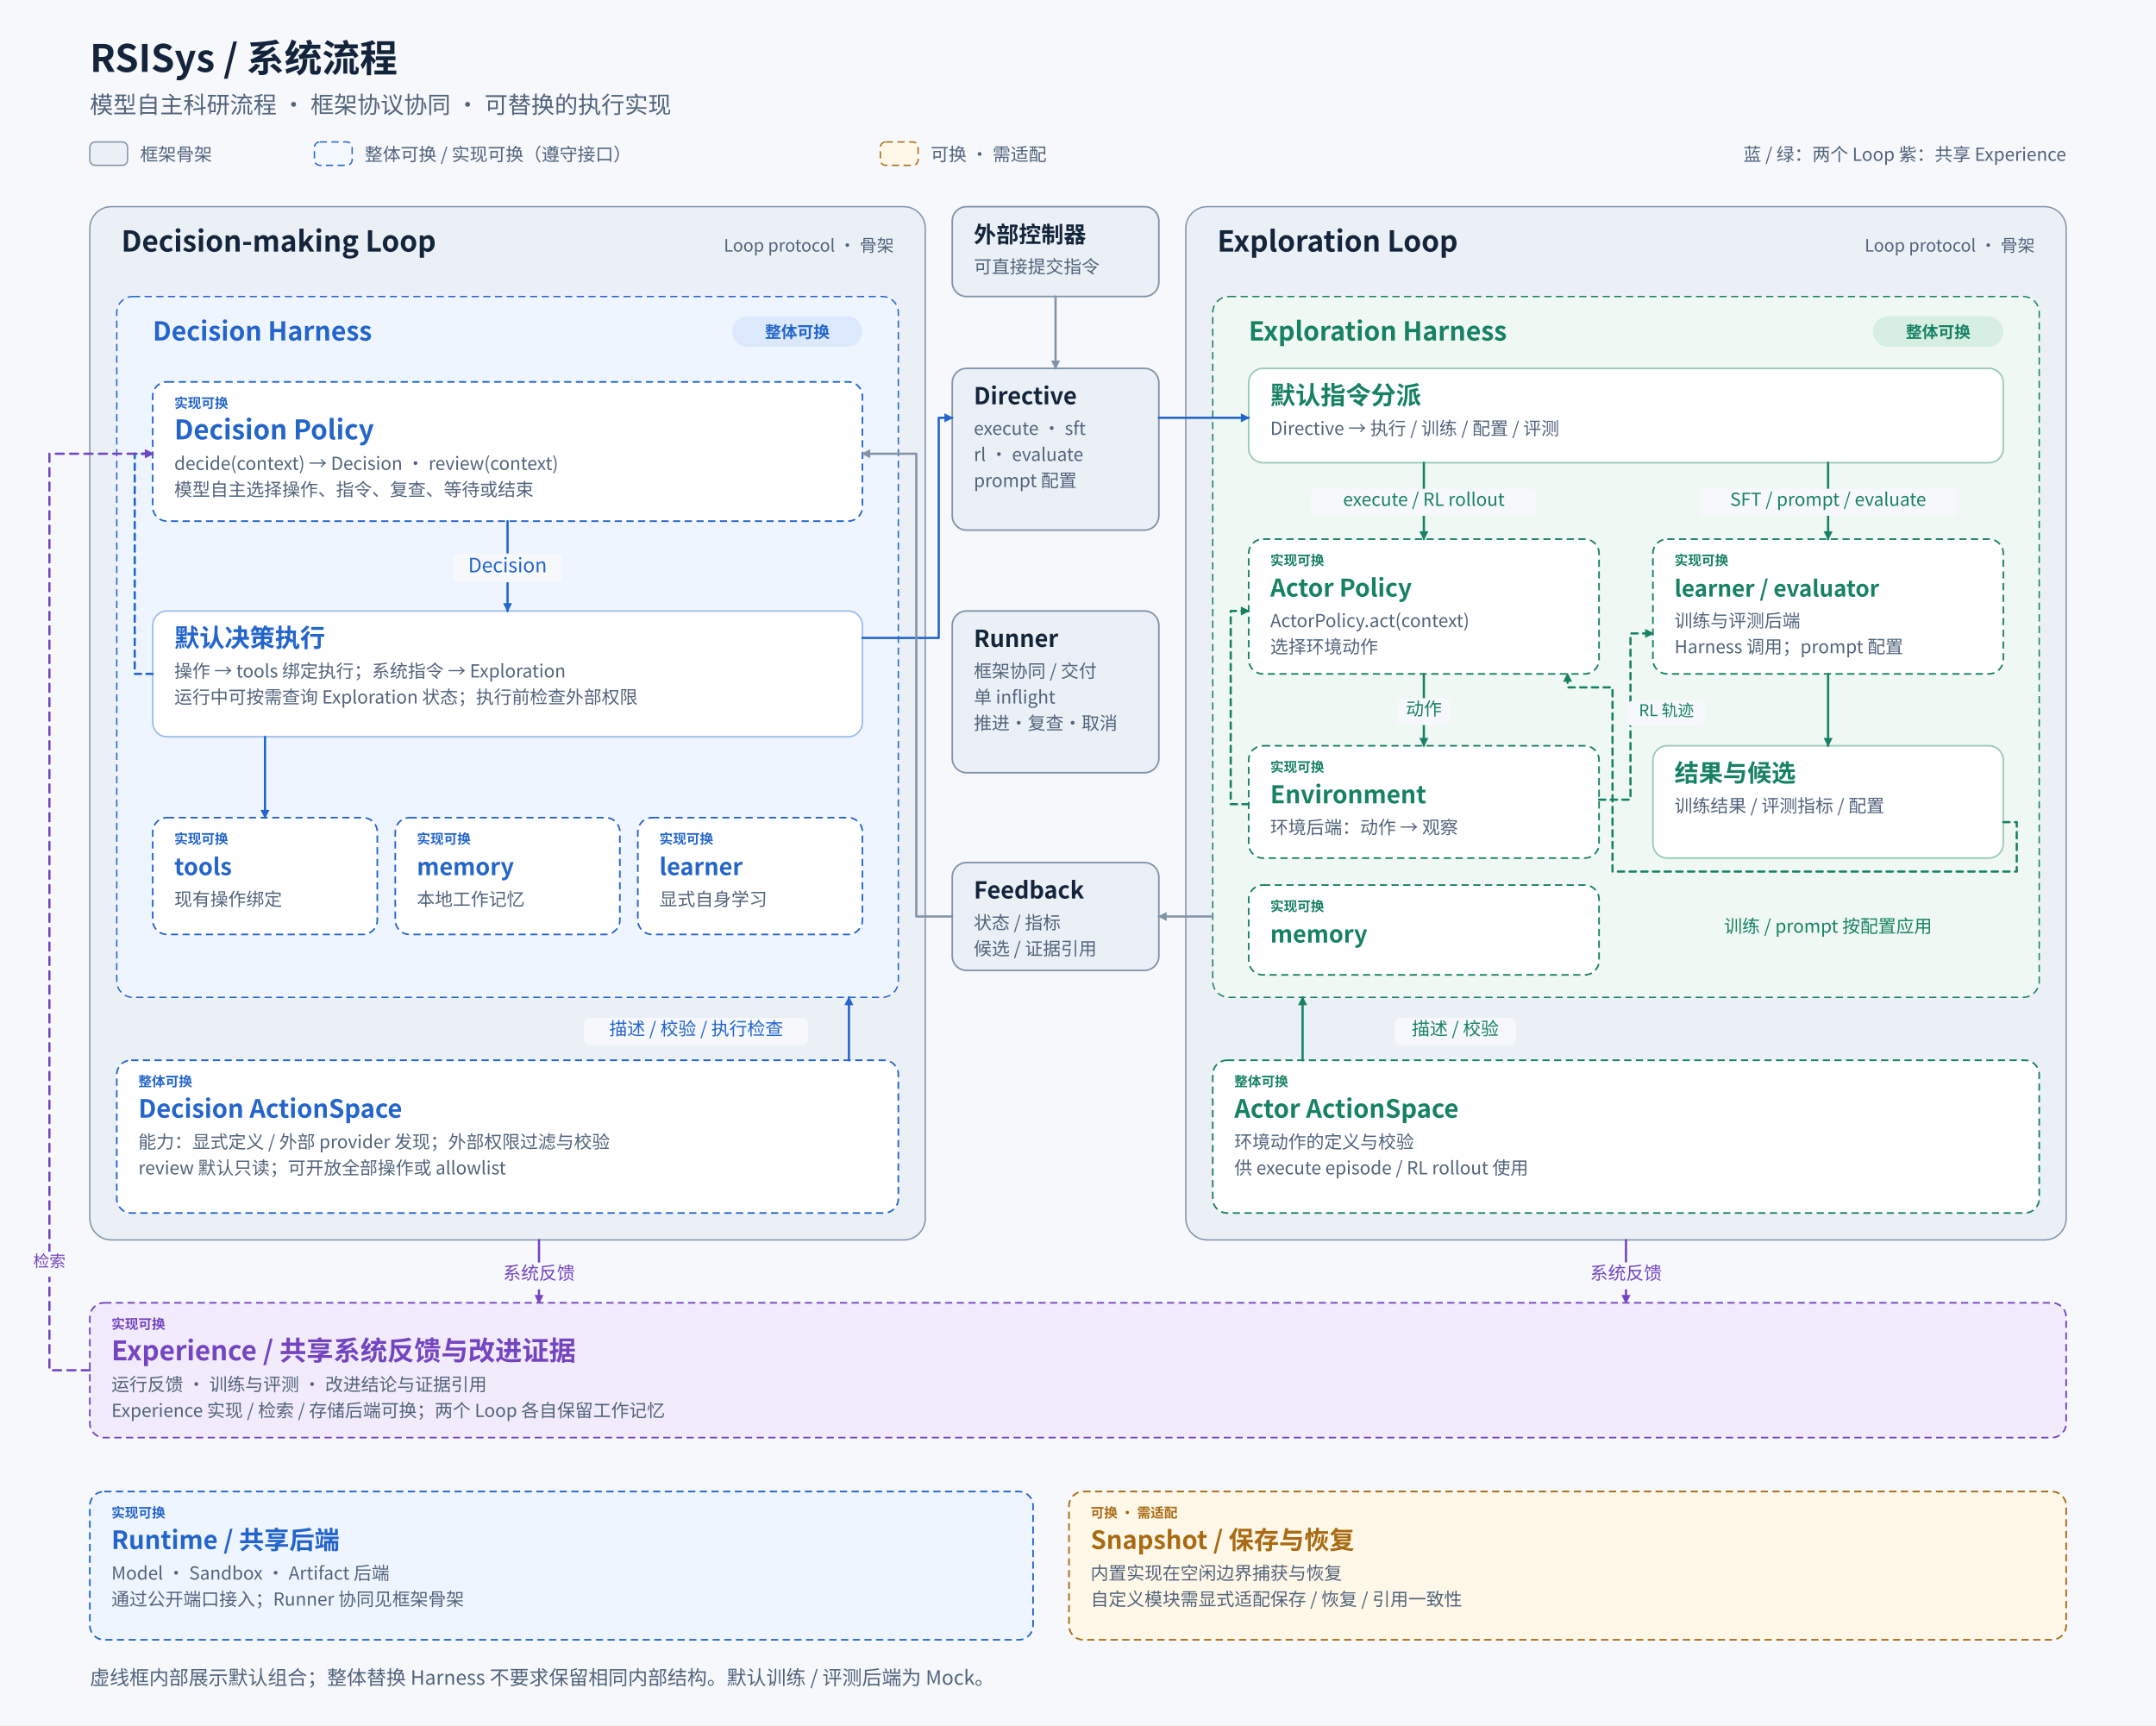
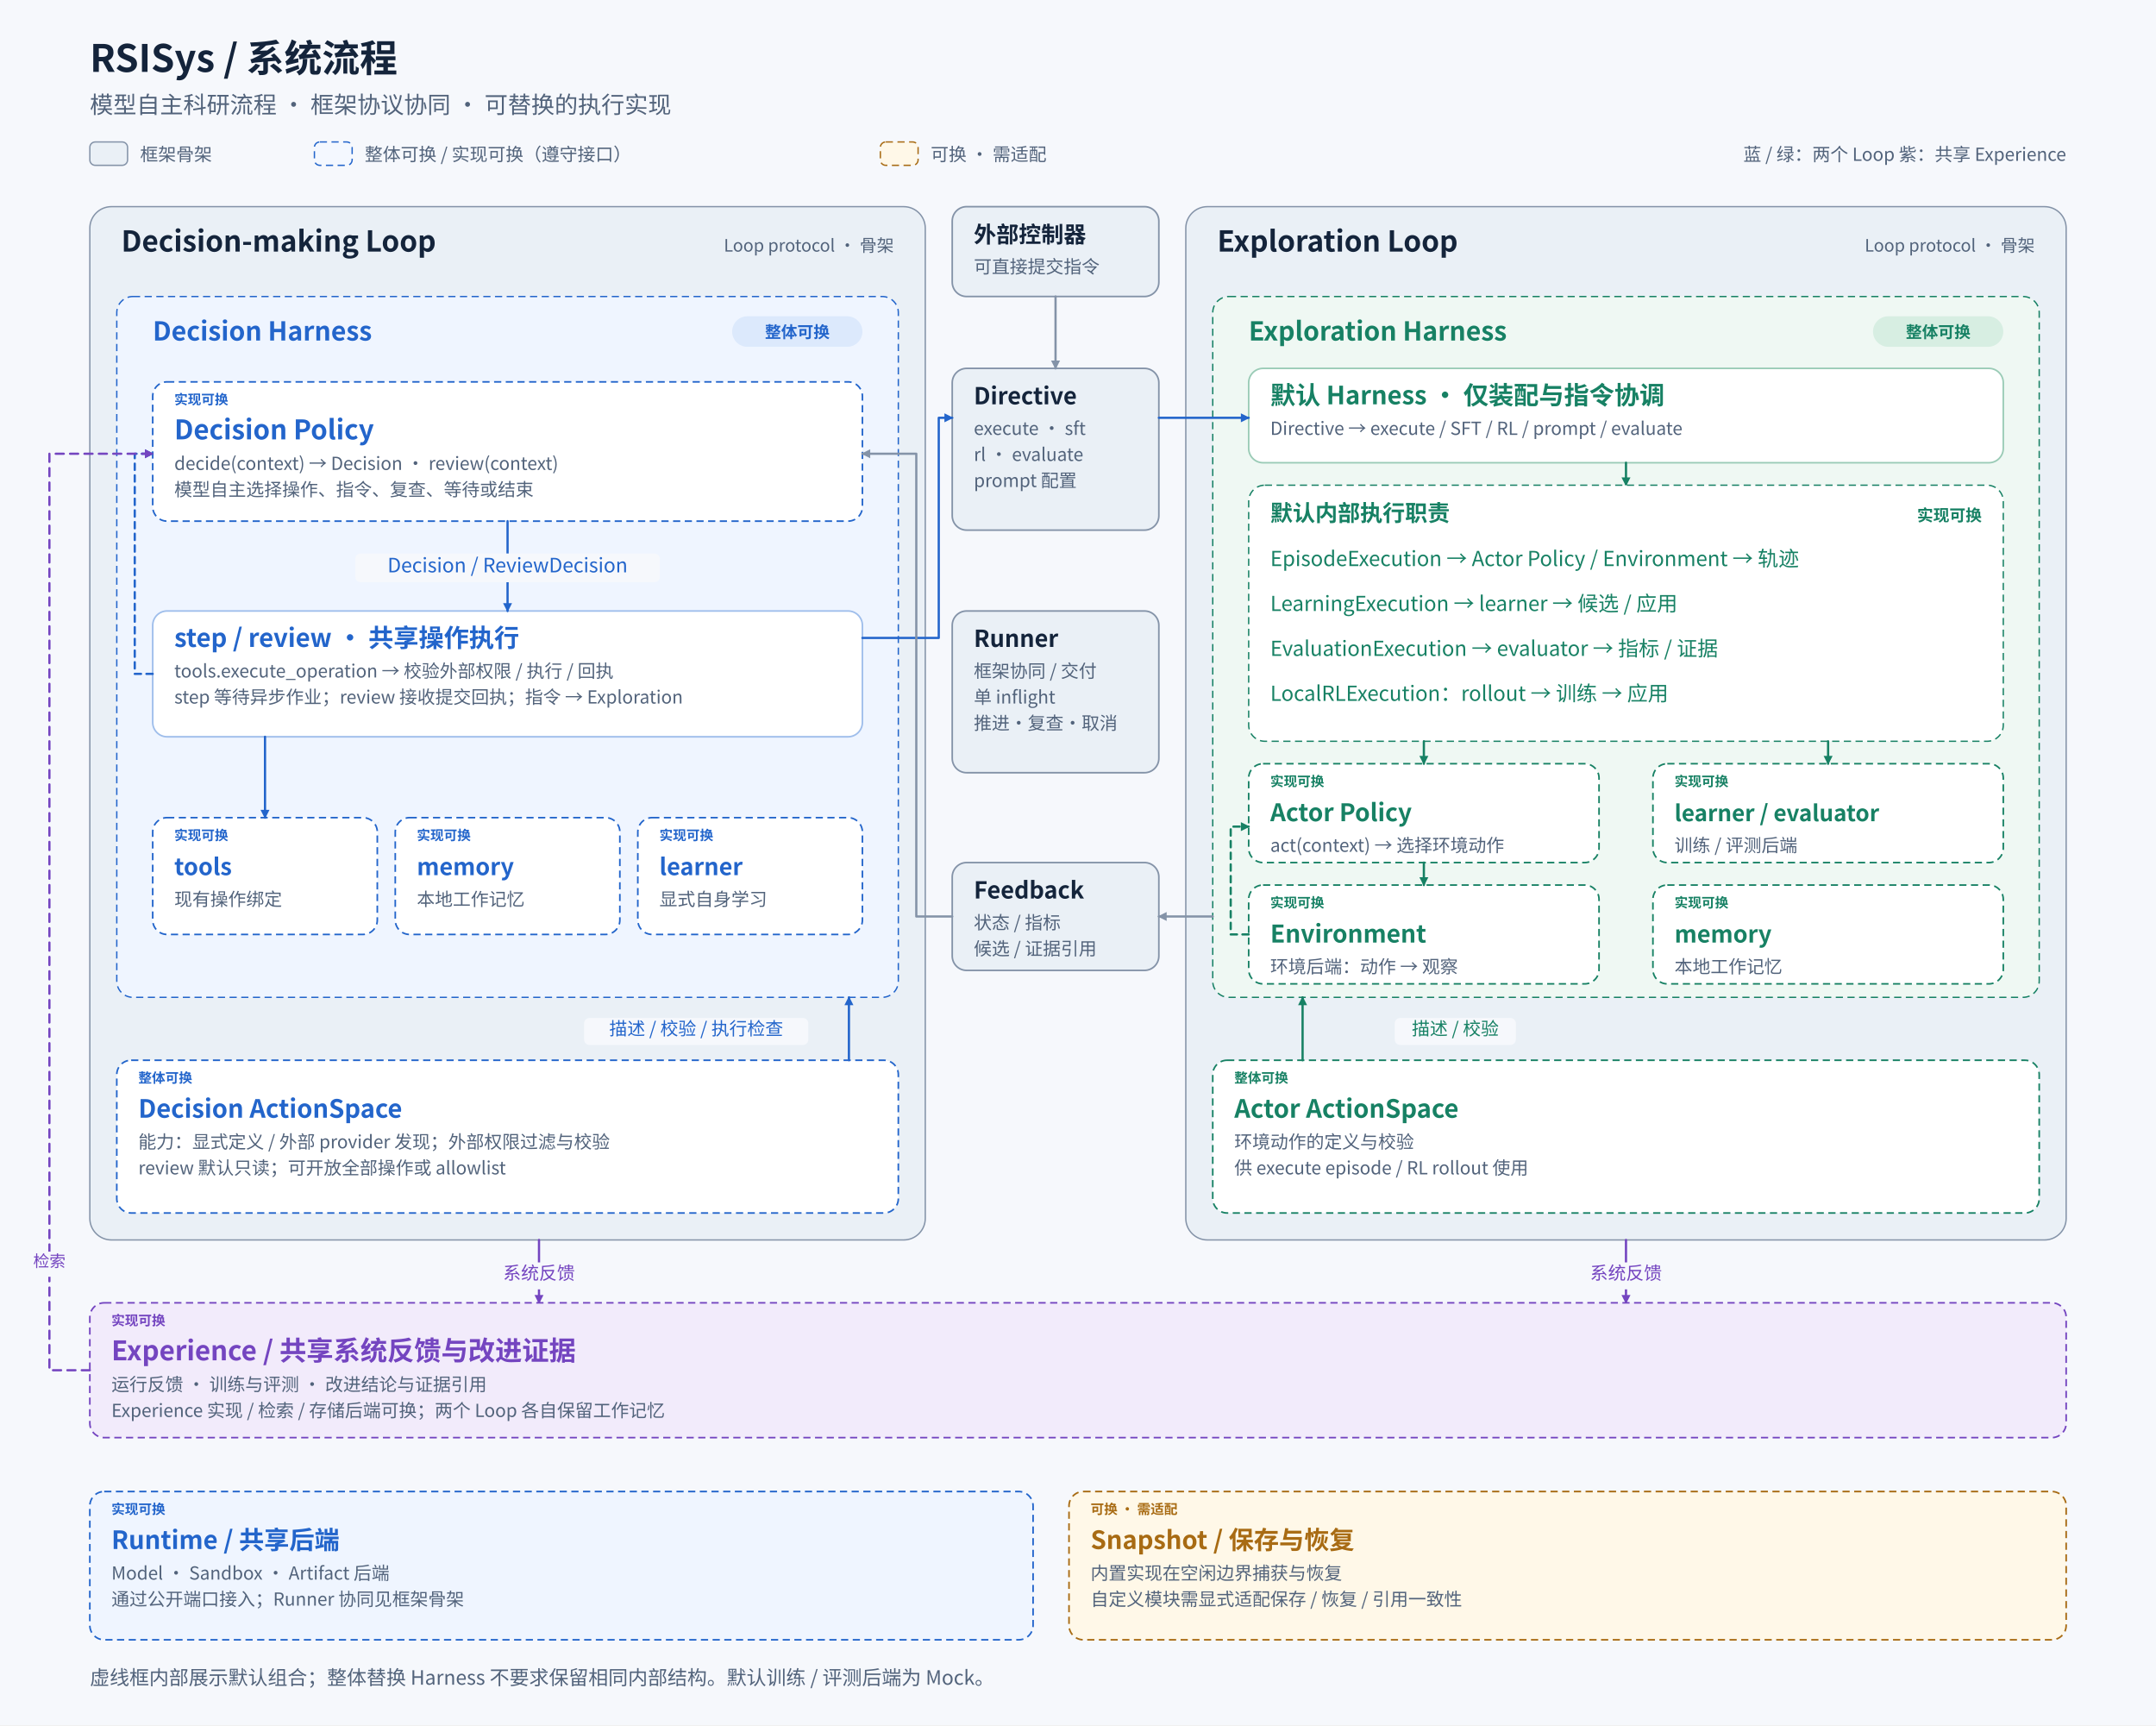
<svg xmlns="http://www.w3.org/2000/svg" width="2400" height="1920" viewBox="0 0 2400 1920" role="img" aria-labelledby="title desc">
  <defs>
    <marker id="arrow-gray" markerWidth="10" markerHeight="10" refX="8.7" refY="5" orient="auto" markerUnits="userSpaceOnUse">
      <path d="M 0 0 L 10 5 L 0 10 Z" fill="#8493A8" />
    </marker>
    <marker id="arrow-blue" markerWidth="10" markerHeight="10" refX="8.7" refY="5" orient="auto" markerUnits="userSpaceOnUse">
      <path d="M 0 0 L 10 5 L 0 10 Z" fill="#2365CB" />
    </marker>
    <marker id="arrow-green" markerWidth="10" markerHeight="10" refX="8.7" refY="5" orient="auto" markerUnits="userSpaceOnUse">
      <path d="M 0 0 L 10 5 L 0 10 Z" fill="#178164" />
    </marker>
    <marker id="arrow-purple" markerWidth="10" markerHeight="10" refX="8.7" refY="5" orient="auto" markerUnits="userSpaceOnUse">
      <path d="M 0 0 L 10 5 L 0 10 Z" fill="#7445C0" />
    </marker>
    <marker id="arrow-amber" markerWidth="10" markerHeight="10" refX="8.7" refY="5" orient="auto" markerUnits="userSpaceOnUse">
      <path d="M 0 0 L 10 5 L 0 10 Z" fill="#A86B13" />
    </marker>
  </defs>
  <rect width="2400" height="1920" fill="#F6F8FC" />
  <text x="100" y="80" font-family="'PingFang SC', 'Noto Sans CJK SC', 'Microsoft YaHei', sans-serif" font-size="42" font-weight="750" fill="#14243B" text-anchor="start">RSISys / 系统流程</text>
  <text x="100" y="126" font-family="'PingFang SC', 'Noto Sans CJK SC', 'Microsoft YaHei', sans-serif" font-size="26" font-weight="400" fill="#52637B" text-anchor="start">模型自主科研流程 · 框架协议协同 · 可替换的执行实现</text>
  <rect x="100" y="158" width="42" height="26" rx="6" fill="#EAF0F6" stroke="#8493A8" stroke-width="1.5" />
  <text x="156" y="179" font-family="'PingFang SC', 'Noto Sans CJK SC', 'Microsoft YaHei', sans-serif" font-size="20" font-weight="400" fill="#52637B" text-anchor="start">框架骨架</text>
  <rect x="350" y="158" width="42" height="26" rx="6" fill="#F4F8FF" stroke="#2365CB" stroke-width="1.5" stroke-dasharray="8 5" />
  <text x="406" y="179" font-family="'PingFang SC', 'Noto Sans CJK SC', 'Microsoft YaHei', sans-serif" font-size="20" font-weight="400" fill="#52637B" text-anchor="start">整体可换 / 实现可换（遵守接口）</text>
  <rect x="980" y="158" width="42" height="26" rx="6" fill="#FFF8E8" stroke="#A86B13" stroke-width="1.5" stroke-dasharray="8 5" />
  <text x="1036" y="179" font-family="'PingFang SC', 'Noto Sans CJK SC', 'Microsoft YaHei', sans-serif" font-size="20" font-weight="400" fill="#52637B" text-anchor="start">可换 · 需适配</text>
  <text x="2300" y="179" font-family="'PingFang SC', 'Noto Sans CJK SC', 'Microsoft YaHei', sans-serif" font-size="20" font-weight="400" fill="#52637B" text-anchor="end">蓝 / 绿：两个 Loop    紫：共享 Experience</text>
  <rect x="100" y="230" width="930" height="1150" rx="24" fill="#EAF0F6" stroke="#8493A8" stroke-width="1.5" />
  <text x="135" y="280" font-family="'PingFang SC', 'Noto Sans CJK SC', 'Microsoft YaHei', sans-serif" font-size="32" font-weight="700" fill="#14243B" text-anchor="start">Decision-making Loop</text>
  <text x="995" y="280" font-family="'PingFang SC', 'Noto Sans CJK SC', 'Microsoft YaHei', sans-serif" font-size="19" font-weight="400" fill="#52637B" text-anchor="end">Loop protocol · 骨架</text>
  <rect x="1320" y="230" width="980" height="1150" rx="24" fill="#EAF0F6" stroke="#8493A8" stroke-width="1.5" />
  <text x="1355" y="280" font-family="'PingFang SC', 'Noto Sans CJK SC', 'Microsoft YaHei', sans-serif" font-size="32" font-weight="700" fill="#14243B" text-anchor="start">Exploration Loop</text>
  <text x="2265" y="280" font-family="'PingFang SC', 'Noto Sans CJK SC', 'Microsoft YaHei', sans-serif" font-size="19" font-weight="400" fill="#52637B" text-anchor="end">Loop protocol · 骨架</text>
  <g id="decision-harness">
    <rect x="130" y="330" width="870" height="780" rx="18" fill="#EFF5FF" stroke="#2365CB" stroke-width="1.5" stroke-dasharray="8 5" />
    <text x="170" y="379" font-family="'PingFang SC', 'Noto Sans CJK SC', 'Microsoft YaHei', sans-serif" font-size="29" font-weight="650" fill="#2365CB" text-anchor="start">Decision Harness</text>
    <rect x="815" y="352" width="145" height="34" rx="17" fill="#DCE9FC" stroke="none" stroke-width="0" />
    <text x="887.5" y="376" font-family="'PingFang SC', 'Noto Sans CJK SC', 'Microsoft YaHei', sans-serif" font-size="18" font-weight="600" fill="#2365CB" text-anchor="middle">整体可换</text>
    <g id="decision-policy">
      <rect x="170" y="425" width="790" height="155" rx="16" fill="#FFFFFF" stroke="#2365CB" stroke-width="1.8" stroke-dasharray="8 5" />
-       <text x="194" y="454" font-family="'PingFang SC', 'Noto Sans CJK SC', 'Microsoft YaHei', sans-serif" font-size="15" font-weight="700" fill="#2365CB" text-anchor="start">实现可换</text>
+       <text x="194" y="450" font-family="'PingFang SC', 'Noto Sans CJK SC', 'Microsoft YaHei', sans-serif" font-size="15" font-weight="700" fill="#2365CB" text-anchor="start">实现可换</text>
      <text x="194" y="489" font-family="'PingFang SC', 'Noto Sans CJK SC', 'Microsoft YaHei', sans-serif" font-size="30" font-weight="650" fill="#2365CB" text-anchor="start">Decision Policy</text>
      <text x="194" y="523" font-family="'PingFang SC', 'Noto Sans CJK SC', 'Microsoft YaHei', sans-serif" font-size="20" font-weight="400" fill="#52637B" text-anchor="start">decide(context) → Decision · review(context)</text>
      <text x="194" y="552" font-family="'PingFang SC', 'Noto Sans CJK SC', 'Microsoft YaHei', sans-serif" font-size="20" font-weight="400" fill="#52637B" text-anchor="start">模型自主选择操作、指令、复查、等待或结束</text>
    </g>
    <g id="decision-execution">
      <rect x="170" y="680" width="790" height="140" rx="16" fill="#FFFFFF" stroke="#9FBEEB" stroke-width="1.8" />
-       <text x="194" y="720" font-family="'PingFang SC', 'Noto Sans CJK SC', 'Microsoft YaHei', sans-serif" font-size="28" font-weight="650" fill="#2365CB" text-anchor="start">默认决策执行</text>
-       <text x="194" y="754" font-family="'PingFang SC', 'Noto Sans CJK SC', 'Microsoft YaHei', sans-serif" font-size="20" font-weight="400" fill="#52637B" text-anchor="start">操作 → tools 绑定执行；系统指令 → Exploration</text>
-       <text x="194" y="783" font-family="'PingFang SC', 'Noto Sans CJK SC', 'Microsoft YaHei', sans-serif" font-size="20" font-weight="400" fill="#52637B" text-anchor="start">运行中可按需查询 Exploration 状态；执行前检查外部权限</text>
+       <text x="194" y="720" font-family="'PingFang SC', 'Noto Sans CJK SC', 'Microsoft YaHei', sans-serif" font-size="28" font-weight="650" fill="#2365CB" text-anchor="start">step / review · 共享操作执行</text>
+       <text x="194" y="754" font-family="'PingFang SC', 'Noto Sans CJK SC', 'Microsoft YaHei', sans-serif" font-size="20" font-weight="400" fill="#52637B" text-anchor="start">tools.execute_operation → 校验外部权限 / 执行 / 回执</text>
+       <text x="194" y="783" font-family="'PingFang SC', 'Noto Sans CJK SC', 'Microsoft YaHei', sans-serif" font-size="20" font-weight="400" fill="#52637B" text-anchor="start">step 等待异步作业；review 接收提交回执；指令 → Exploration</text>
    </g>
    <path d="M 565 580 V 680" fill="none" stroke="#2365CB" stroke-width="2.5" stroke-linejoin="round" stroke-linecap="round" marker-end="url(#arrow-blue)" />
-     <rect x="503.96" y="616" width="122.08" height="32" rx="6" fill="#F6F8FC" stroke="none" stroke-width="0" />
-     <text x="565" y="637" font-family="'PingFang SC', 'Noto Sans CJK SC', 'Microsoft YaHei', sans-serif" font-size="22" font-weight="400" fill="#2365CB" text-anchor="middle">Decision</text>
+     <rect x="395.5" y="616" width="339.0" height="32" rx="6" fill="#F6F8FC" stroke="none" stroke-width="0" />
+     <text x="565" y="637" font-family="'PingFang SC', 'Noto Sans CJK SC', 'Microsoft YaHei', sans-serif" font-size="22" font-weight="400" fill="#2365CB" text-anchor="middle">Decision / ReviewDecision</text>
    <path d="M 170 750 H 150 V 505 H 170" fill="none" stroke="#2365CB" stroke-width="2.5" stroke-linejoin="round" stroke-linecap="round" marker-end="url(#arrow-blue)" stroke-dasharray="7 6" />
    <g id="decision-tools">
      <rect x="170" y="910" width="250" height="130" rx="16" fill="#FFFFFF" stroke="#2365CB" stroke-width="1.8" stroke-dasharray="8 5" />
-       <text x="194" y="939" font-family="'PingFang SC', 'Noto Sans CJK SC', 'Microsoft YaHei', sans-serif" font-size="15" font-weight="700" fill="#2365CB" text-anchor="start">实现可换</text>
+       <text x="194" y="935" font-family="'PingFang SC', 'Noto Sans CJK SC', 'Microsoft YaHei', sans-serif" font-size="15" font-weight="700" fill="#2365CB" text-anchor="start">实现可换</text>
      <text x="194" y="974" font-family="'PingFang SC', 'Noto Sans CJK SC', 'Microsoft YaHei', sans-serif" font-size="26" font-weight="650" fill="#2365CB" text-anchor="start">tools</text>
      <text x="194" y="1008" font-family="'PingFang SC', 'Noto Sans CJK SC', 'Microsoft YaHei', sans-serif" font-size="20" font-weight="400" fill="#52637B" text-anchor="start">现有操作绑定</text>
    </g>
    <g id="decision-memory">
      <rect x="440" y="910" width="250" height="130" rx="16" fill="#FFFFFF" stroke="#2365CB" stroke-width="1.8" stroke-dasharray="8 5" />
-       <text x="464" y="939" font-family="'PingFang SC', 'Noto Sans CJK SC', 'Microsoft YaHei', sans-serif" font-size="15" font-weight="700" fill="#2365CB" text-anchor="start">实现可换</text>
+       <text x="464" y="935" font-family="'PingFang SC', 'Noto Sans CJK SC', 'Microsoft YaHei', sans-serif" font-size="15" font-weight="700" fill="#2365CB" text-anchor="start">实现可换</text>
      <text x="464" y="974" font-family="'PingFang SC', 'Noto Sans CJK SC', 'Microsoft YaHei', sans-serif" font-size="26" font-weight="650" fill="#2365CB" text-anchor="start">memory</text>
      <text x="464" y="1008" font-family="'PingFang SC', 'Noto Sans CJK SC', 'Microsoft YaHei', sans-serif" font-size="20" font-weight="400" fill="#52637B" text-anchor="start">本地工作记忆</text>
    </g>
    <g id="decision-learner">
      <rect x="710" y="910" width="250" height="130" rx="16" fill="#FFFFFF" stroke="#2365CB" stroke-width="1.8" stroke-dasharray="8 5" />
-       <text x="734" y="939" font-family="'PingFang SC', 'Noto Sans CJK SC', 'Microsoft YaHei', sans-serif" font-size="15" font-weight="700" fill="#2365CB" text-anchor="start">实现可换</text>
+       <text x="734" y="935" font-family="'PingFang SC', 'Noto Sans CJK SC', 'Microsoft YaHei', sans-serif" font-size="15" font-weight="700" fill="#2365CB" text-anchor="start">实现可换</text>
      <text x="734" y="974" font-family="'PingFang SC', 'Noto Sans CJK SC', 'Microsoft YaHei', sans-serif" font-size="26" font-weight="650" fill="#2365CB" text-anchor="start">learner</text>
      <text x="734" y="1008" font-family="'PingFang SC', 'Noto Sans CJK SC', 'Microsoft YaHei', sans-serif" font-size="20" font-weight="400" fill="#52637B" text-anchor="start">显式自身学习</text>
    </g>
    <path d="M 295 820 V 910" fill="none" stroke="#2365CB" stroke-width="2.5" stroke-linejoin="round" stroke-linecap="round" marker-end="url(#arrow-blue)" />
  </g>
  <g id="decision-action-space">
    <rect x="130" y="1180" width="870" height="170" rx="16" fill="#FFFFFF" stroke="#2365CB" stroke-width="1.8" stroke-dasharray="8 5" />
-     <text x="154" y="1209" font-family="'PingFang SC', 'Noto Sans CJK SC', 'Microsoft YaHei', sans-serif" font-size="15" font-weight="700" fill="#2365CB" text-anchor="start">整体可换</text>
+     <text x="154" y="1205" font-family="'PingFang SC', 'Noto Sans CJK SC', 'Microsoft YaHei', sans-serif" font-size="15" font-weight="700" fill="#2365CB" text-anchor="start">整体可换</text>
    <text x="154" y="1244" font-family="'PingFang SC', 'Noto Sans CJK SC', 'Microsoft YaHei', sans-serif" font-size="28" font-weight="650" fill="#2365CB" text-anchor="start">Decision ActionSpace</text>
    <text x="154" y="1278" font-family="'PingFang SC', 'Noto Sans CJK SC', 'Microsoft YaHei', sans-serif" font-size="20" font-weight="400" fill="#52637B" text-anchor="start">能力：显式定义 / 外部 provider 发现；外部权限过滤与校验</text>
    <text x="154" y="1307" font-family="'PingFang SC', 'Noto Sans CJK SC', 'Microsoft YaHei', sans-serif" font-size="20" font-weight="400" fill="#52637B" text-anchor="start">review 默认只读；可开放全部操作或 allowlist</text>
  </g>
  <path d="M 945 1180 V 1110" fill="none" stroke="#2365CB" stroke-width="2.5" stroke-linejoin="round" stroke-linecap="round" marker-end="url(#arrow-blue)" />
  <rect x="650.2" y="1133" width="249.6" height="30" rx="6" fill="#F6F8FC" stroke="none" stroke-width="0" />
  <text x="775" y="1152" font-family="'PingFang SC', 'Noto Sans CJK SC', 'Microsoft YaHei', sans-serif" font-size="20" font-weight="400" fill="#2365CB" text-anchor="middle">描述 / 校验 / 执行检查</text>
  <g id="exploration-harness">
    <rect x="1350" y="330" width="920" height="780" rx="18" fill="#EFF8F3" stroke="#178164" stroke-width="1.5" stroke-dasharray="8 5" />
    <text x="1390" y="379" font-family="'PingFang SC', 'Noto Sans CJK SC', 'Microsoft YaHei', sans-serif" font-size="29" font-weight="650" fill="#178164" text-anchor="start">Exploration Harness</text>
    <rect x="2085" y="352" width="145" height="34" rx="17" fill="#D7EEE2" stroke="none" stroke-width="0" />
    <text x="2157.5" y="376" font-family="'PingFang SC', 'Noto Sans CJK SC', 'Microsoft YaHei', sans-serif" font-size="18" font-weight="600" fill="#178164" text-anchor="middle">整体可换</text>
    <g id="directive-dispatch">
      <rect x="1390" y="410" width="840" height="105" rx="16" fill="#FFFFFF" stroke="#9ACBB6" stroke-width="1.8" />
-       <text x="1414" y="450" font-family="'PingFang SC', 'Noto Sans CJK SC', 'Microsoft YaHei', sans-serif" font-size="28" font-weight="650" fill="#178164" text-anchor="start">默认指令分派</text>
-       <text x="1414" y="484" font-family="'PingFang SC', 'Noto Sans CJK SC', 'Microsoft YaHei', sans-serif" font-size="20" font-weight="400" fill="#52637B" text-anchor="start">Directive → 执行 / 训练 / 配置 / 评测</text>
+       <text x="1414" y="450" font-family="'PingFang SC', 'Noto Sans CJK SC', 'Microsoft YaHei', sans-serif" font-size="28" font-weight="650" fill="#178164" text-anchor="start">默认 Harness · 仅装配与指令协调</text>
+       <text x="1414" y="484" font-family="'PingFang SC', 'Noto Sans CJK SC', 'Microsoft YaHei', sans-serif" font-size="20" font-weight="400" fill="#52637B" text-anchor="start">Directive → execute / SFT / RL / prompt / evaluate</text>
+     </g>
+     <path d="M 1810 515 V 540" fill="none" stroke="#178164" stroke-width="2.5" stroke-linejoin="round" stroke-linecap="round" marker-end="url(#arrow-green)" />
+     <g id="exploration-execution">
+       <rect x="1390" y="540" width="840" height="285" rx="18" fill="#FFFFFF" stroke="#178164" stroke-width="1.5" stroke-dasharray="8 5" />
+       <text x="1414" y="580" font-family="'PingFang SC', 'Noto Sans CJK SC', 'Microsoft YaHei', sans-serif" font-size="25" font-weight="650" fill="#178164" text-anchor="start">默认内部执行职责</text>
+       <text x="2206" y="580" font-family="'PingFang SC', 'Noto Sans CJK SC', 'Microsoft YaHei', sans-serif" font-size="18" font-weight="600" fill="#178164" text-anchor="end">实现可换</text>
+       <text x="1414" y="630" font-family="'PingFang SC', 'Noto Sans CJK SC', 'Microsoft YaHei', sans-serif" font-size="23" font-weight="500" fill="#178164" text-anchor="start">EpisodeExecution → Actor Policy / Environment → 轨迹</text>
+       <text x="1414" y="680" font-family="'PingFang SC', 'Noto Sans CJK SC', 'Microsoft YaHei', sans-serif" font-size="23" font-weight="500" fill="#178164" text-anchor="start">LearningExecution → learner → 候选 / 应用</text>
+       <text x="1414" y="730" font-family="'PingFang SC', 'Noto Sans CJK SC', 'Microsoft YaHei', sans-serif" font-size="23" font-weight="500" fill="#178164" text-anchor="start">EvaluationExecution → evaluator → 指标 / 证据</text>
+       <text x="1414" y="780" font-family="'PingFang SC', 'Noto Sans CJK SC', 'Microsoft YaHei', sans-serif" font-size="23" font-weight="500" fill="#178164" text-anchor="start">LocalRLExecution：rollout → 训练 → 应用</text>
    </g>
    <g id="exploration-policy">
-       <rect x="1390" y="600" width="390" height="150" rx="16" fill="#FFFFFF" stroke="#178164" stroke-width="1.8" stroke-dasharray="8 5" />
-       <text x="1414" y="629" font-family="'PingFang SC', 'Noto Sans CJK SC', 'Microsoft YaHei', sans-serif" font-size="15" font-weight="700" fill="#178164" text-anchor="start">实现可换</text>
-       <text x="1414" y="664" font-family="'PingFang SC', 'Noto Sans CJK SC', 'Microsoft YaHei', sans-serif" font-size="27" font-weight="650" fill="#178164" text-anchor="start">Actor Policy</text>
-       <text x="1414" y="698" font-family="'PingFang SC', 'Noto Sans CJK SC', 'Microsoft YaHei', sans-serif" font-size="20" font-weight="400" fill="#52637B" text-anchor="start">ActorPolicy.act(context)</text>
-       <text x="1414" y="727" font-family="'PingFang SC', 'Noto Sans CJK SC', 'Microsoft YaHei', sans-serif" font-size="20" font-weight="400" fill="#52637B" text-anchor="start">选择环境动作</text>
+       <rect x="1390" y="850" width="390" height="110" rx="16" fill="#FFFFFF" stroke="#178164" stroke-width="1.8" stroke-dasharray="8 5" />
+       <text x="1414" y="875" font-family="'PingFang SC', 'Noto Sans CJK SC', 'Microsoft YaHei', sans-serif" font-size="15" font-weight="700" fill="#178164" text-anchor="start">实现可换</text>
+       <text x="1414" y="914" font-family="'PingFang SC', 'Noto Sans CJK SC', 'Microsoft YaHei', sans-serif" font-size="27" font-weight="650" fill="#178164" text-anchor="start">Actor Policy</text>
+       <text x="1414" y="948" font-family="'PingFang SC', 'Noto Sans CJK SC', 'Microsoft YaHei', sans-serif" font-size="20" font-weight="400" fill="#52637B" text-anchor="start">act(context) → 选择环境动作</text>
    </g>
    <g id="system-execution">
-       <rect x="1840" y="600" width="390" height="150" rx="16" fill="#FFFFFF" stroke="#178164" stroke-width="1.8" stroke-dasharray="8 5" />
-       <text x="1864" y="629" font-family="'PingFang SC', 'Noto Sans CJK SC', 'Microsoft YaHei', sans-serif" font-size="15" font-weight="700" fill="#178164" text-anchor="start">实现可换</text>
-       <text x="1864" y="664" font-family="'PingFang SC', 'Noto Sans CJK SC', 'Microsoft YaHei', sans-serif" font-size="25" font-weight="650" fill="#178164" text-anchor="start">learner / evaluator</text>
-       <text x="1864" y="698" font-family="'PingFang SC', 'Noto Sans CJK SC', 'Microsoft YaHei', sans-serif" font-size="20" font-weight="400" fill="#52637B" text-anchor="start">训练与评测后端</text>
-       <text x="1864" y="727" font-family="'PingFang SC', 'Noto Sans CJK SC', 'Microsoft YaHei', sans-serif" font-size="20" font-weight="400" fill="#52637B" text-anchor="start">Harness 调用；prompt 配置</text>
-     </g>
-     <path d="M 1585 515 V 600" fill="none" stroke="#178164" stroke-width="2.5" stroke-linejoin="round" stroke-linecap="round" marker-end="url(#arrow-green)" />
-     <rect x="1459.0" y="544" width="252.0" height="30" rx="6" fill="#F6F8FC" stroke="none" stroke-width="0" />
-     <text x="1585" y="563" font-family="'PingFang SC', 'Noto Sans CJK SC', 'Microsoft YaHei', sans-serif" font-size="20" font-weight="400" fill="#178164" text-anchor="middle">execute / RL rollout</text>
-     <path d="M 2035 515 V 600" fill="none" stroke="#178164" stroke-width="2.5" stroke-linejoin="round" stroke-linecap="round" marker-end="url(#arrow-green)" />
-     <rect x="1891.6" y="544" width="286.8" height="30" rx="6" fill="#F6F8FC" stroke="none" stroke-width="0" />
-     <text x="2035" y="563" font-family="'PingFang SC', 'Noto Sans CJK SC', 'Microsoft YaHei', sans-serif" font-size="20" font-weight="400" fill="#178164" text-anchor="middle">SFT / prompt / evaluate</text>
+       <rect x="1840" y="850" width="390" height="110" rx="16" fill="#FFFFFF" stroke="#178164" stroke-width="1.8" stroke-dasharray="8 5" />
+       <text x="1864" y="875" font-family="'PingFang SC', 'Noto Sans CJK SC', 'Microsoft YaHei', sans-serif" font-size="15" font-weight="700" fill="#178164" text-anchor="start">实现可换</text>
+       <text x="1864" y="914" font-family="'PingFang SC', 'Noto Sans CJK SC', 'Microsoft YaHei', sans-serif" font-size="25" font-weight="650" fill="#178164" text-anchor="start">learner / evaluator</text>
+       <text x="1864" y="948" font-family="'PingFang SC', 'Noto Sans CJK SC', 'Microsoft YaHei', sans-serif" font-size="20" font-weight="400" fill="#52637B" text-anchor="start">训练 / 评测后端</text>
+     </g>
    <g id="environment">
-       <rect x="1390" y="830" width="390" height="125" rx="16" fill="#FFFFFF" stroke="#178164" stroke-width="1.8" stroke-dasharray="8 5" />
-       <text x="1414" y="859" font-family="'PingFang SC', 'Noto Sans CJK SC', 'Microsoft YaHei', sans-serif" font-size="15" font-weight="700" fill="#178164" text-anchor="start">实现可换</text>
-       <text x="1414" y="894" font-family="'PingFang SC', 'Noto Sans CJK SC', 'Microsoft YaHei', sans-serif" font-size="27" font-weight="650" fill="#178164" text-anchor="start">Environment</text>
-       <text x="1414" y="928" font-family="'PingFang SC', 'Noto Sans CJK SC', 'Microsoft YaHei', sans-serif" font-size="20" font-weight="400" fill="#52637B" text-anchor="start">环境后端：动作 → 观察</text>
-     </g>
-     <g id="command-results">
-       <rect x="1840" y="830" width="390" height="125" rx="16" fill="#FFFFFF" stroke="#9ACBB6" stroke-width="1.8" />
-       <text x="1864" y="870" font-family="'PingFang SC', 'Noto Sans CJK SC', 'Microsoft YaHei', sans-serif" font-size="27" font-weight="650" fill="#178164" text-anchor="start">结果与候选</text>
-       <text x="1864" y="904" font-family="'PingFang SC', 'Noto Sans CJK SC', 'Microsoft YaHei', sans-serif" font-size="20" font-weight="400" fill="#52637B" text-anchor="start">训练结果 / 评测指标 / 配置</text>
-     </g>
-     <path d="M 1585 750 V 830" fill="none" stroke="#178164" stroke-width="2.5" stroke-linejoin="round" stroke-linecap="round" marker-end="url(#arrow-green)" />
-     <rect x="1555.0" y="777" width="60" height="30" rx="6" fill="#F6F8FC" stroke="none" stroke-width="0" />
-     <text x="1585" y="796" font-family="'PingFang SC', 'Noto Sans CJK SC', 'Microsoft YaHei', sans-serif" font-size="20" font-weight="400" fill="#178164" text-anchor="middle">动作</text>
-     <path d="M 1390 895 H 1370 V 680 H 1390" fill="none" stroke="#178164" stroke-width="2.5" stroke-linejoin="round" stroke-linecap="round" marker-end="url(#arrow-green)" stroke-dasharray="7 6" />
-     <path d="M 2035 750 V 830" fill="none" stroke="#178164" stroke-width="2.5" stroke-linejoin="round" stroke-linecap="round" marker-end="url(#arrow-green)" />
-     <path d="M 1780 890 H 1815 V 705 H 1840" fill="none" stroke="#178164" stroke-width="2.5" stroke-linejoin="round" stroke-linecap="round" marker-end="url(#arrow-green)" stroke-dasharray="7 6" />
-     <rect x="1811.34" y="780" width="87.32" height="28" rx="6" fill="#F6F8FC" stroke="none" stroke-width="0" />
-     <text x="1855" y="797" font-family="'PingFang SC', 'Noto Sans CJK SC', 'Microsoft YaHei', sans-serif" font-size="18" font-weight="400" fill="#178164" text-anchor="middle">RL 轨迹</text>
+       <rect x="1390" y="985" width="390" height="110" rx="16" fill="#FFFFFF" stroke="#178164" stroke-width="1.8" stroke-dasharray="8 5" />
+       <text x="1414" y="1010" font-family="'PingFang SC', 'Noto Sans CJK SC', 'Microsoft YaHei', sans-serif" font-size="15" font-weight="700" fill="#178164" text-anchor="start">实现可换</text>
+       <text x="1414" y="1049" font-family="'PingFang SC', 'Noto Sans CJK SC', 'Microsoft YaHei', sans-serif" font-size="27" font-weight="650" fill="#178164" text-anchor="start">Environment</text>
+       <text x="1414" y="1083" font-family="'PingFang SC', 'Noto Sans CJK SC', 'Microsoft YaHei', sans-serif" font-size="20" font-weight="400" fill="#52637B" text-anchor="start">环境后端：动作 → 观察</text>
+     </g>
    <g id="exploration-memory">
-       <rect x="1390" y="985" width="390" height="100" rx="16" fill="#FFFFFF" stroke="#178164" stroke-width="1.8" stroke-dasharray="8 5" />
-       <text x="1414" y="1014" font-family="'PingFang SC', 'Noto Sans CJK SC', 'Microsoft YaHei', sans-serif" font-size="15" font-weight="700" fill="#178164" text-anchor="start">实现可换</text>
-       <text x="1414" y="1049" font-family="'PingFang SC', 'Noto Sans CJK SC', 'Microsoft YaHei', sans-serif" font-size="26" font-weight="650" fill="#178164" text-anchor="start">memory</text>
-     </g>
-     <path d="M 2230 915 H 2245 V 970 H 1795 V 765 H 1745 V 750" fill="none" stroke="#178164" stroke-width="2.5" stroke-linejoin="round" stroke-linecap="round" marker-end="url(#arrow-green)" stroke-dasharray="7 6" />
-     <text x="2035" y="1038" font-family="'PingFang SC', 'Noto Sans CJK SC', 'Microsoft YaHei', sans-serif" font-size="20" font-weight="400" fill="#178164" text-anchor="middle">训练 / prompt 按配置应用</text>
+       <rect x="1840" y="985" width="390" height="110" rx="16" fill="#FFFFFF" stroke="#178164" stroke-width="1.8" stroke-dasharray="8 5" />
+       <text x="1864" y="1010" font-family="'PingFang SC', 'Noto Sans CJK SC', 'Microsoft YaHei', sans-serif" font-size="15" font-weight="700" fill="#178164" text-anchor="start">实现可换</text>
+       <text x="1864" y="1049" font-family="'PingFang SC', 'Noto Sans CJK SC', 'Microsoft YaHei', sans-serif" font-size="26" font-weight="650" fill="#178164" text-anchor="start">memory</text>
+       <text x="1864" y="1083" font-family="'PingFang SC', 'Noto Sans CJK SC', 'Microsoft YaHei', sans-serif" font-size="20" font-weight="400" fill="#52637B" text-anchor="start">本地工作记忆</text>
+     </g>
+     <path d="M 1585 825 V 850" fill="none" stroke="#178164" stroke-width="2.5" stroke-linejoin="round" stroke-linecap="round" marker-end="url(#arrow-green)" />
+     <path d="M 2035 825 V 850" fill="none" stroke="#178164" stroke-width="2.5" stroke-linejoin="round" stroke-linecap="round" marker-end="url(#arrow-green)" />
+     <path d="M 1585 960 V 985" fill="none" stroke="#178164" stroke-width="2.5" stroke-linejoin="round" stroke-linecap="round" marker-end="url(#arrow-green)" />
+     <path d="M 1390 1040 H 1370 V 920 H 1390" fill="none" stroke="#178164" stroke-width="2.5" stroke-linejoin="round" stroke-linecap="round" marker-end="url(#arrow-green)" stroke-dasharray="7 6" />
  </g>
  <g id="exploration-action-space">
    <rect x="1350" y="1180" width="920" height="170" rx="16" fill="#FFFFFF" stroke="#178164" stroke-width="1.8" stroke-dasharray="8 5" />
-     <text x="1374" y="1209" font-family="'PingFang SC', 'Noto Sans CJK SC', 'Microsoft YaHei', sans-serif" font-size="15" font-weight="700" fill="#178164" text-anchor="start">整体可换</text>
+     <text x="1374" y="1205" font-family="'PingFang SC', 'Noto Sans CJK SC', 'Microsoft YaHei', sans-serif" font-size="15" font-weight="700" fill="#178164" text-anchor="start">整体可换</text>
    <text x="1374" y="1244" font-family="'PingFang SC', 'Noto Sans CJK SC', 'Microsoft YaHei', sans-serif" font-size="28" font-weight="650" fill="#178164" text-anchor="start">Actor ActionSpace</text>
    <text x="1374" y="1278" font-family="'PingFang SC', 'Noto Sans CJK SC', 'Microsoft YaHei', sans-serif" font-size="20" font-weight="400" fill="#52637B" text-anchor="start">环境动作的定义与校验</text>
    <text x="1374" y="1307" font-family="'PingFang SC', 'Noto Sans CJK SC', 'Microsoft YaHei', sans-serif" font-size="20" font-weight="400" fill="#52637B" text-anchor="start">供 execute episode / RL rollout 使用</text>
  </g>
  <path d="M 1450 1180 V 1110" fill="none" stroke="#178164" stroke-width="2.5" stroke-linejoin="round" stroke-linecap="round" marker-end="url(#arrow-green)" />
  <rect x="1552.6" y="1133" width="134.8" height="30" rx="6" fill="#F6F8FC" stroke="none" stroke-width="0" />
  <text x="1620" y="1152" font-family="'PingFang SC', 'Noto Sans CJK SC', 'Microsoft YaHei', sans-serif" font-size="20" font-weight="400" fill="#178164" text-anchor="middle">描述 / 校验</text>
  <g id="external-system">
    <rect x="1060" y="230" width="230" height="100" rx="16" fill="#EAF0F6" stroke="#8493A8" stroke-width="1.8" />
    <text x="1084" y="270" font-family="'PingFang SC', 'Noto Sans CJK SC', 'Microsoft YaHei', sans-serif" font-size="25" font-weight="650" fill="#14243B" text-anchor="start">外部控制器</text>
    <text x="1084" y="304" font-family="'PingFang SC', 'Noto Sans CJK SC', 'Microsoft YaHei', sans-serif" font-size="20" font-weight="400" fill="#52637B" text-anchor="start">可直接提交指令</text>
  </g>
  <g id="directive">
    <rect x="1060" y="410" width="230" height="180" rx="16" fill="#EAF0F6" stroke="#8493A8" stroke-width="1.8" />
    <text x="1084" y="450" font-family="'PingFang SC', 'Noto Sans CJK SC', 'Microsoft YaHei', sans-serif" font-size="26" font-weight="650" fill="#14243B" text-anchor="start">Directive</text>
    <text x="1084" y="484" font-family="'PingFang SC', 'Noto Sans CJK SC', 'Microsoft YaHei', sans-serif" font-size="20" font-weight="400" fill="#52637B" text-anchor="start">execute · sft</text>
    <text x="1084" y="513" font-family="'PingFang SC', 'Noto Sans CJK SC', 'Microsoft YaHei', sans-serif" font-size="20" font-weight="400" fill="#52637B" text-anchor="start">rl · evaluate</text>
    <text x="1084" y="542" font-family="'PingFang SC', 'Noto Sans CJK SC', 'Microsoft YaHei', sans-serif" font-size="20" font-weight="400" fill="#52637B" text-anchor="start">prompt 配置</text>
  </g>
  <path d="M 1175 330 V 410" fill="none" stroke="#8493A8" stroke-width="2.5" stroke-linejoin="round" stroke-linecap="round" marker-end="url(#arrow-gray)" />
  <path d="M 960 710 H 1045 V 465 H 1060" fill="none" stroke="#2365CB" stroke-width="2.5" stroke-linejoin="round" stroke-linecap="round" marker-end="url(#arrow-blue)" />
  <path d="M 1290 465 H 1390" fill="none" stroke="#2365CB" stroke-width="2.5" stroke-linejoin="round" stroke-linecap="round" marker-end="url(#arrow-blue)" />
  <g id="runner">
    <rect x="1060" y="680" width="230" height="180" rx="16" fill="#EAF0F6" stroke="#8493A8" stroke-width="1.8" />
    <text x="1084" y="720" font-family="'PingFang SC', 'Noto Sans CJK SC', 'Microsoft YaHei', sans-serif" font-size="26" font-weight="650" fill="#14243B" text-anchor="start">Runner</text>
    <text x="1084" y="754" font-family="'PingFang SC', 'Noto Sans CJK SC', 'Microsoft YaHei', sans-serif" font-size="20" font-weight="400" fill="#52637B" text-anchor="start">框架协同 / 交付</text>
    <text x="1084" y="783" font-family="'PingFang SC', 'Noto Sans CJK SC', 'Microsoft YaHei', sans-serif" font-size="20" font-weight="400" fill="#52637B" text-anchor="start">单 inflight</text>
    <text x="1084" y="812" font-family="'PingFang SC', 'Noto Sans CJK SC', 'Microsoft YaHei', sans-serif" font-size="20" font-weight="400" fill="#52637B" text-anchor="start">推进·复查·取消</text>
  </g>
  <g id="feedback">
    <rect x="1060" y="960" width="230" height="120" rx="16" fill="#EAF0F6" stroke="#8493A8" stroke-width="1.8" />
    <text x="1084" y="1000" font-family="'PingFang SC', 'Noto Sans CJK SC', 'Microsoft YaHei', sans-serif" font-size="26" font-weight="650" fill="#14243B" text-anchor="start">Feedback</text>
    <text x="1084" y="1034" font-family="'PingFang SC', 'Noto Sans CJK SC', 'Microsoft YaHei', sans-serif" font-size="20" font-weight="400" fill="#52637B" text-anchor="start">状态 / 指标</text>
    <text x="1084" y="1063" font-family="'PingFang SC', 'Noto Sans CJK SC', 'Microsoft YaHei', sans-serif" font-size="20" font-weight="400" fill="#52637B" text-anchor="start">候选 / 证据引用</text>
  </g>
  <path d="M 1350 1020 H 1290" fill="none" stroke="#8493A8" stroke-width="2.5" stroke-linejoin="round" stroke-linecap="round" marker-end="url(#arrow-gray)" />
  <path d="M 1060 1020 H 1020 V 505 H 960" fill="none" stroke="#8493A8" stroke-width="2.5" stroke-linejoin="round" stroke-linecap="round" marker-end="url(#arrow-gray)" />
  <path d="M 600 1380 V 1450" fill="none" stroke="#7445C0" stroke-width="2.5" stroke-linejoin="round" stroke-linecap="round" marker-end="url(#arrow-purple)" />
  <rect x="550.0" y="1405" width="100" height="30" rx="6" fill="#F6F8FC" stroke="none" stroke-width="0" />
  <text x="600" y="1424" font-family="'PingFang SC', 'Noto Sans CJK SC', 'Microsoft YaHei', sans-serif" font-size="20" font-weight="400" fill="#7445C0" text-anchor="middle">系统反馈</text>
  <path d="M 1810 1380 V 1450" fill="none" stroke="#7445C0" stroke-width="2.5" stroke-linejoin="round" stroke-linecap="round" marker-end="url(#arrow-purple)" />
  <rect x="1760.0" y="1405" width="100" height="30" rx="6" fill="#F6F8FC" stroke="none" stroke-width="0" />
  <text x="1810" y="1424" font-family="'PingFang SC', 'Noto Sans CJK SC', 'Microsoft YaHei', sans-serif" font-size="20" font-weight="400" fill="#7445C0" text-anchor="middle">系统反馈</text>
  <g id="experience">
    <rect x="100" y="1450" width="2200" height="150" rx="16" fill="#F2EBFB" stroke="#7445C0" stroke-width="1.8" stroke-dasharray="8 5" />
-     <text x="124" y="1479" font-family="'PingFang SC', 'Noto Sans CJK SC', 'Microsoft YaHei', sans-serif" font-size="15" font-weight="700" fill="#7445C0" text-anchor="start">实现可换</text>
+     <text x="124" y="1475" font-family="'PingFang SC', 'Noto Sans CJK SC', 'Microsoft YaHei', sans-serif" font-size="15" font-weight="700" fill="#7445C0" text-anchor="start">实现可换</text>
    <text x="124" y="1514" font-family="'PingFang SC', 'Noto Sans CJK SC', 'Microsoft YaHei', sans-serif" font-size="30" font-weight="650" fill="#7445C0" text-anchor="start">Experience / 共享系统反馈与改进证据</text>
    <text x="124" y="1548" font-family="'PingFang SC', 'Noto Sans CJK SC', 'Microsoft YaHei', sans-serif" font-size="20" font-weight="400" fill="#52637B" text-anchor="start">运行反馈 · 训练与评测 · 改进结论与证据引用</text>
    <text x="124" y="1577" font-family="'PingFang SC', 'Noto Sans CJK SC', 'Microsoft YaHei', sans-serif" font-size="20" font-weight="400" fill="#52637B" text-anchor="start">Experience 实现 / 检索 / 存储后端可换；两个 Loop 各自保留工作记忆</text>
  </g>
  <path d="M 100 1525 H 55 V 505 H 170" fill="none" stroke="#7445C0" stroke-width="2.5" stroke-linejoin="round" stroke-linecap="round" marker-end="url(#arrow-purple)" stroke-dasharray="9 7" />
  <rect x="27.0" y="1393" width="56" height="28" rx="6" fill="#F6F8FC" stroke="none" stroke-width="0" />
  <text x="55" y="1410" font-family="'PingFang SC', 'Noto Sans CJK SC', 'Microsoft YaHei', sans-serif" font-size="18" font-weight="400" fill="#7445C0" text-anchor="middle">检索</text>
  <g id="runtime-backends">
    <rect x="100" y="1660" width="1050" height="165" rx="16" fill="#EFF5FF" stroke="#2365CB" stroke-width="1.8" stroke-dasharray="8 5" />
-     <text x="124" y="1689" font-family="'PingFang SC', 'Noto Sans CJK SC', 'Microsoft YaHei', sans-serif" font-size="15" font-weight="700" fill="#2365CB" text-anchor="start">实现可换</text>
+     <text x="124" y="1685" font-family="'PingFang SC', 'Noto Sans CJK SC', 'Microsoft YaHei', sans-serif" font-size="15" font-weight="700" fill="#2365CB" text-anchor="start">实现可换</text>
    <text x="124" y="1724" font-family="'PingFang SC', 'Noto Sans CJK SC', 'Microsoft YaHei', sans-serif" font-size="28" font-weight="650" fill="#2365CB" text-anchor="start">Runtime / 共享后端</text>
    <text x="124" y="1758" font-family="'PingFang SC', 'Noto Sans CJK SC', 'Microsoft YaHei', sans-serif" font-size="20" font-weight="400" fill="#52637B" text-anchor="start">Model · Sandbox · Artifact 后端</text>
    <text x="124" y="1787" font-family="'PingFang SC', 'Noto Sans CJK SC', 'Microsoft YaHei', sans-serif" font-size="20" font-weight="400" fill="#52637B" text-anchor="start">通过公开端口接入；Runner 协同见框架骨架</text>
  </g>
  <g id="snapshot">
    <rect x="1190" y="1660" width="1110" height="165" rx="16" fill="#FFF8E8" stroke="#A86B13" stroke-width="1.8" stroke-dasharray="8 5" />
-     <text x="1214" y="1689" font-family="'PingFang SC', 'Noto Sans CJK SC', 'Microsoft YaHei', sans-serif" font-size="15" font-weight="700" fill="#A86B13" text-anchor="start">可换 · 需适配</text>
+     <text x="1214" y="1685" font-family="'PingFang SC', 'Noto Sans CJK SC', 'Microsoft YaHei', sans-serif" font-size="15" font-weight="700" fill="#A86B13" text-anchor="start">可换 · 需适配</text>
    <text x="1214" y="1724" font-family="'PingFang SC', 'Noto Sans CJK SC', 'Microsoft YaHei', sans-serif" font-size="28" font-weight="650" fill="#A86B13" text-anchor="start">Snapshot / 保存与恢复</text>
    <text x="1214" y="1758" font-family="'PingFang SC', 'Noto Sans CJK SC', 'Microsoft YaHei', sans-serif" font-size="20" font-weight="400" fill="#52637B" text-anchor="start">内置实现在空闲边界捕获与恢复</text>
    <text x="1214" y="1787" font-family="'PingFang SC', 'Noto Sans CJK SC', 'Microsoft YaHei', sans-serif" font-size="20" font-weight="400" fill="#52637B" text-anchor="start">自定义模块需显式适配保存 / 恢复 / 引用一致性</text>
  </g>
  <text x="100" y="1875" font-family="'PingFang SC', 'Noto Sans CJK SC', 'Microsoft YaHei', sans-serif" font-size="22" font-weight="400" fill="#52637B" text-anchor="start">虚线框内部展示默认组合；整体替换 Harness 不要求保留相同内部结构。默认训练 / 评测后端为 Mock。</text>
</svg>
